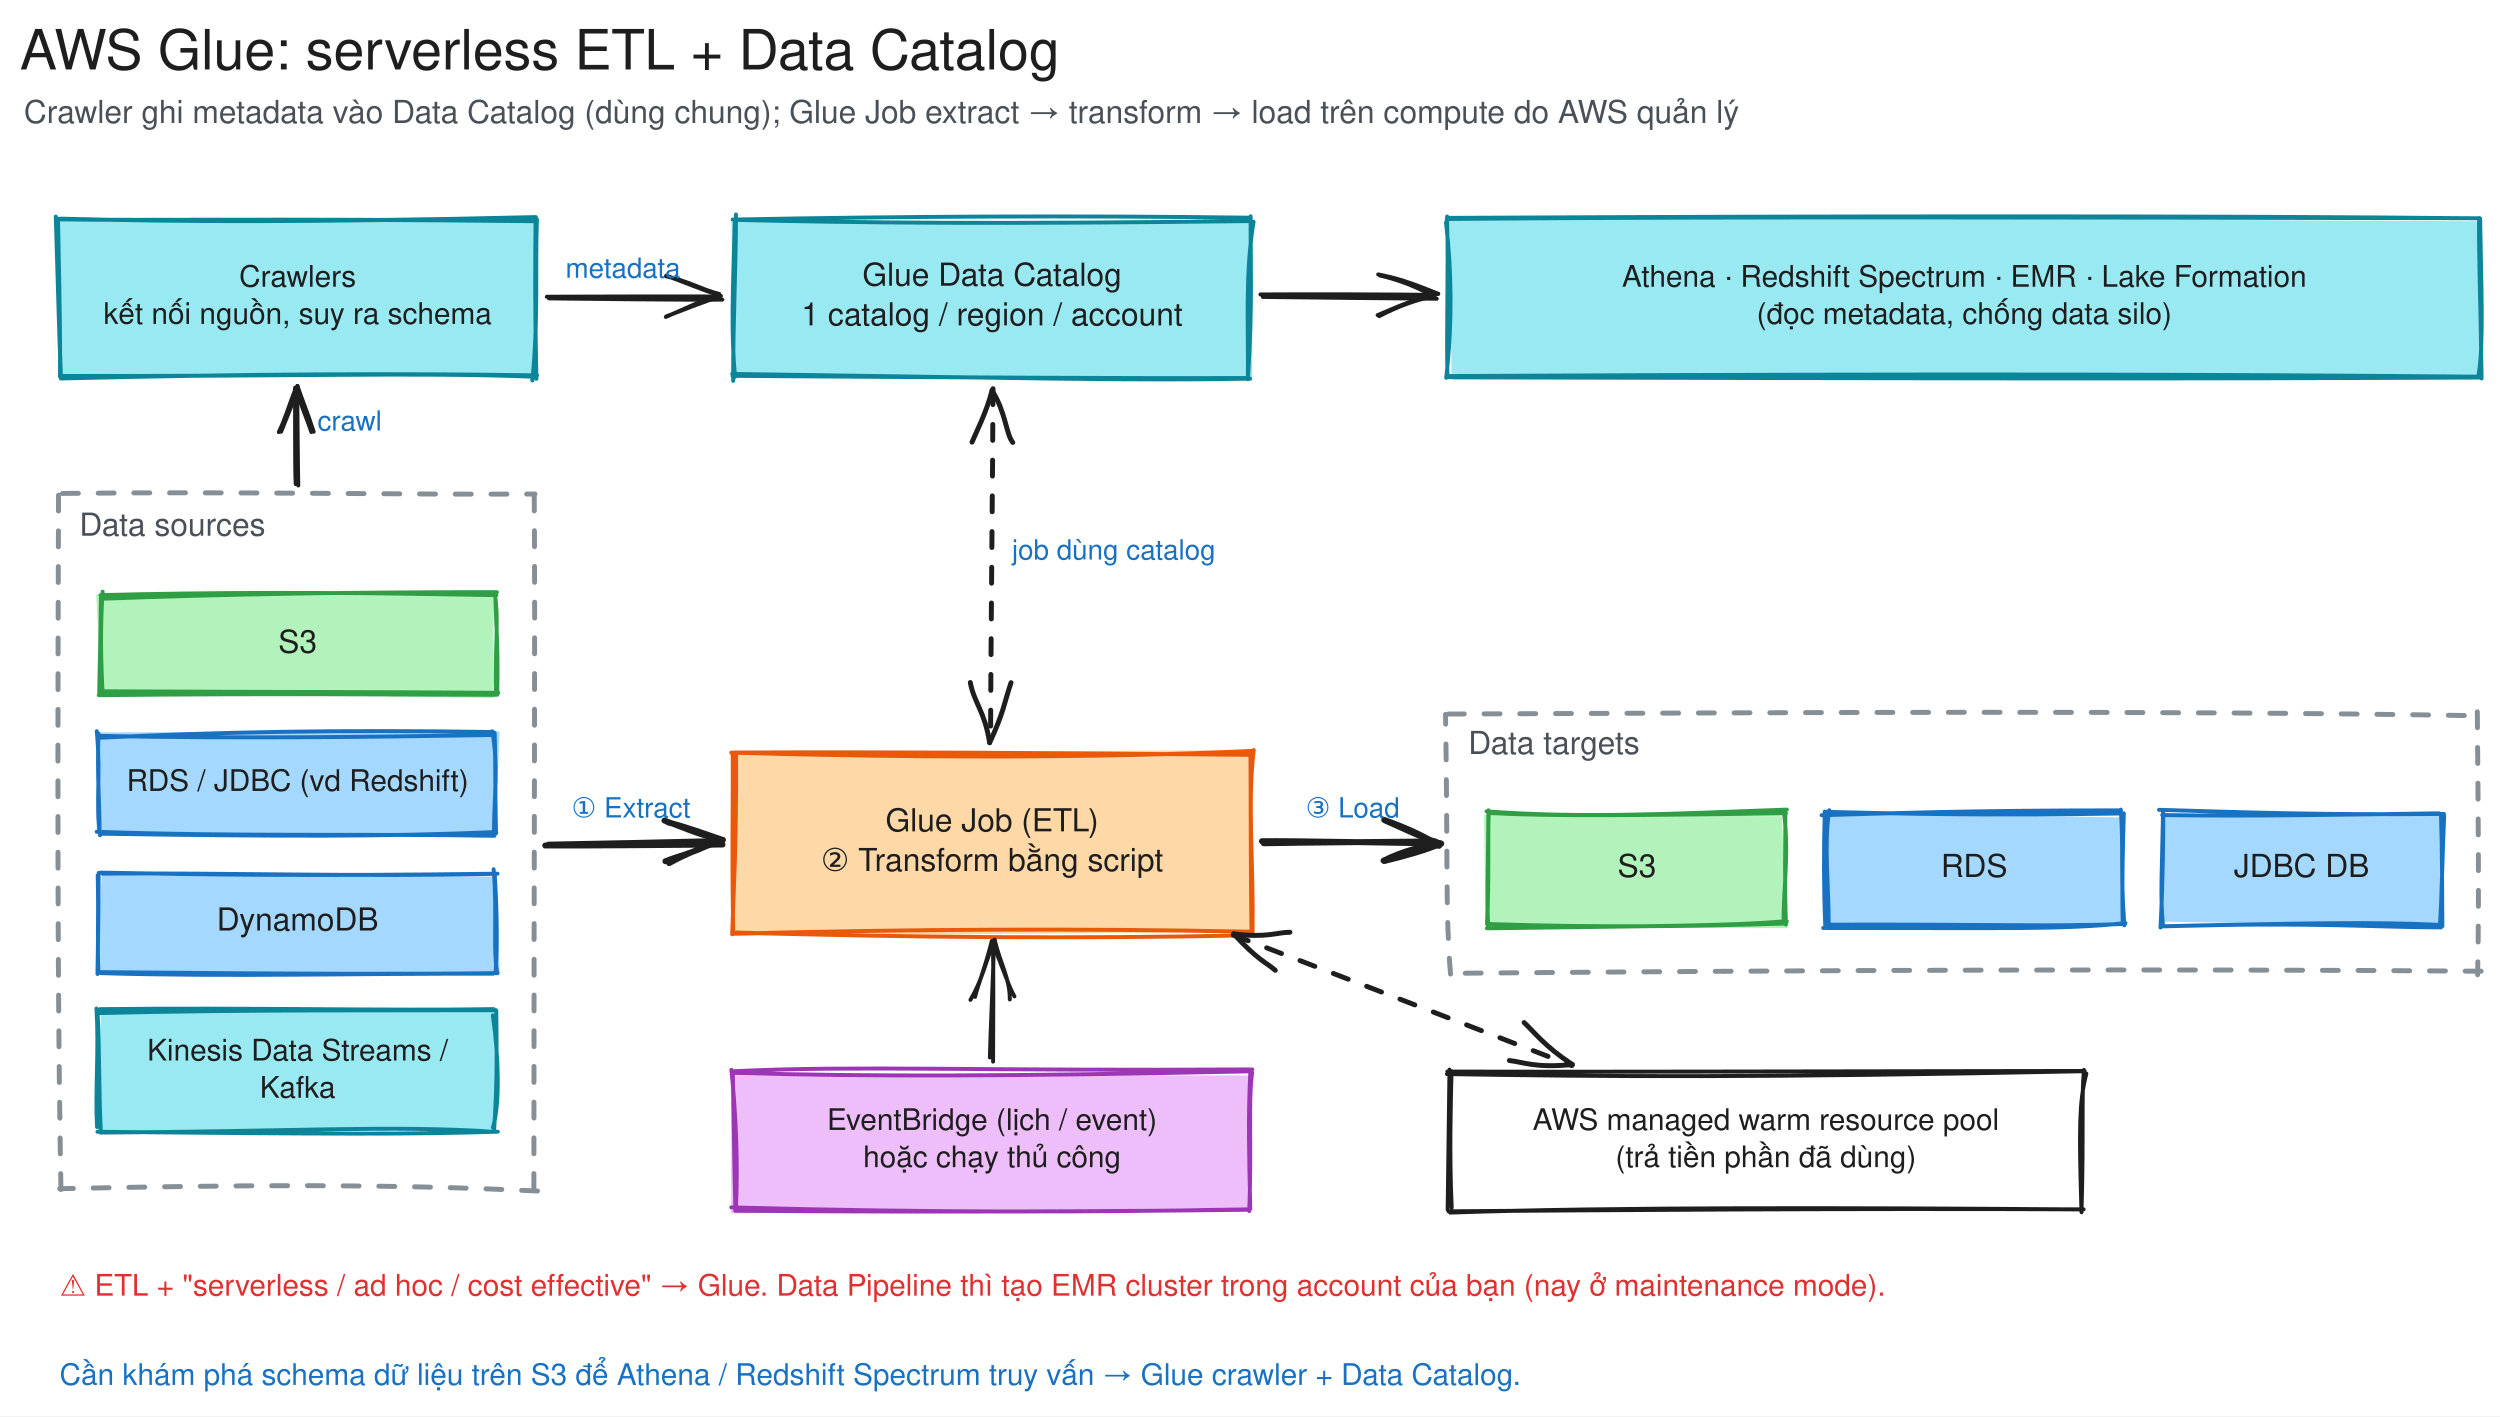
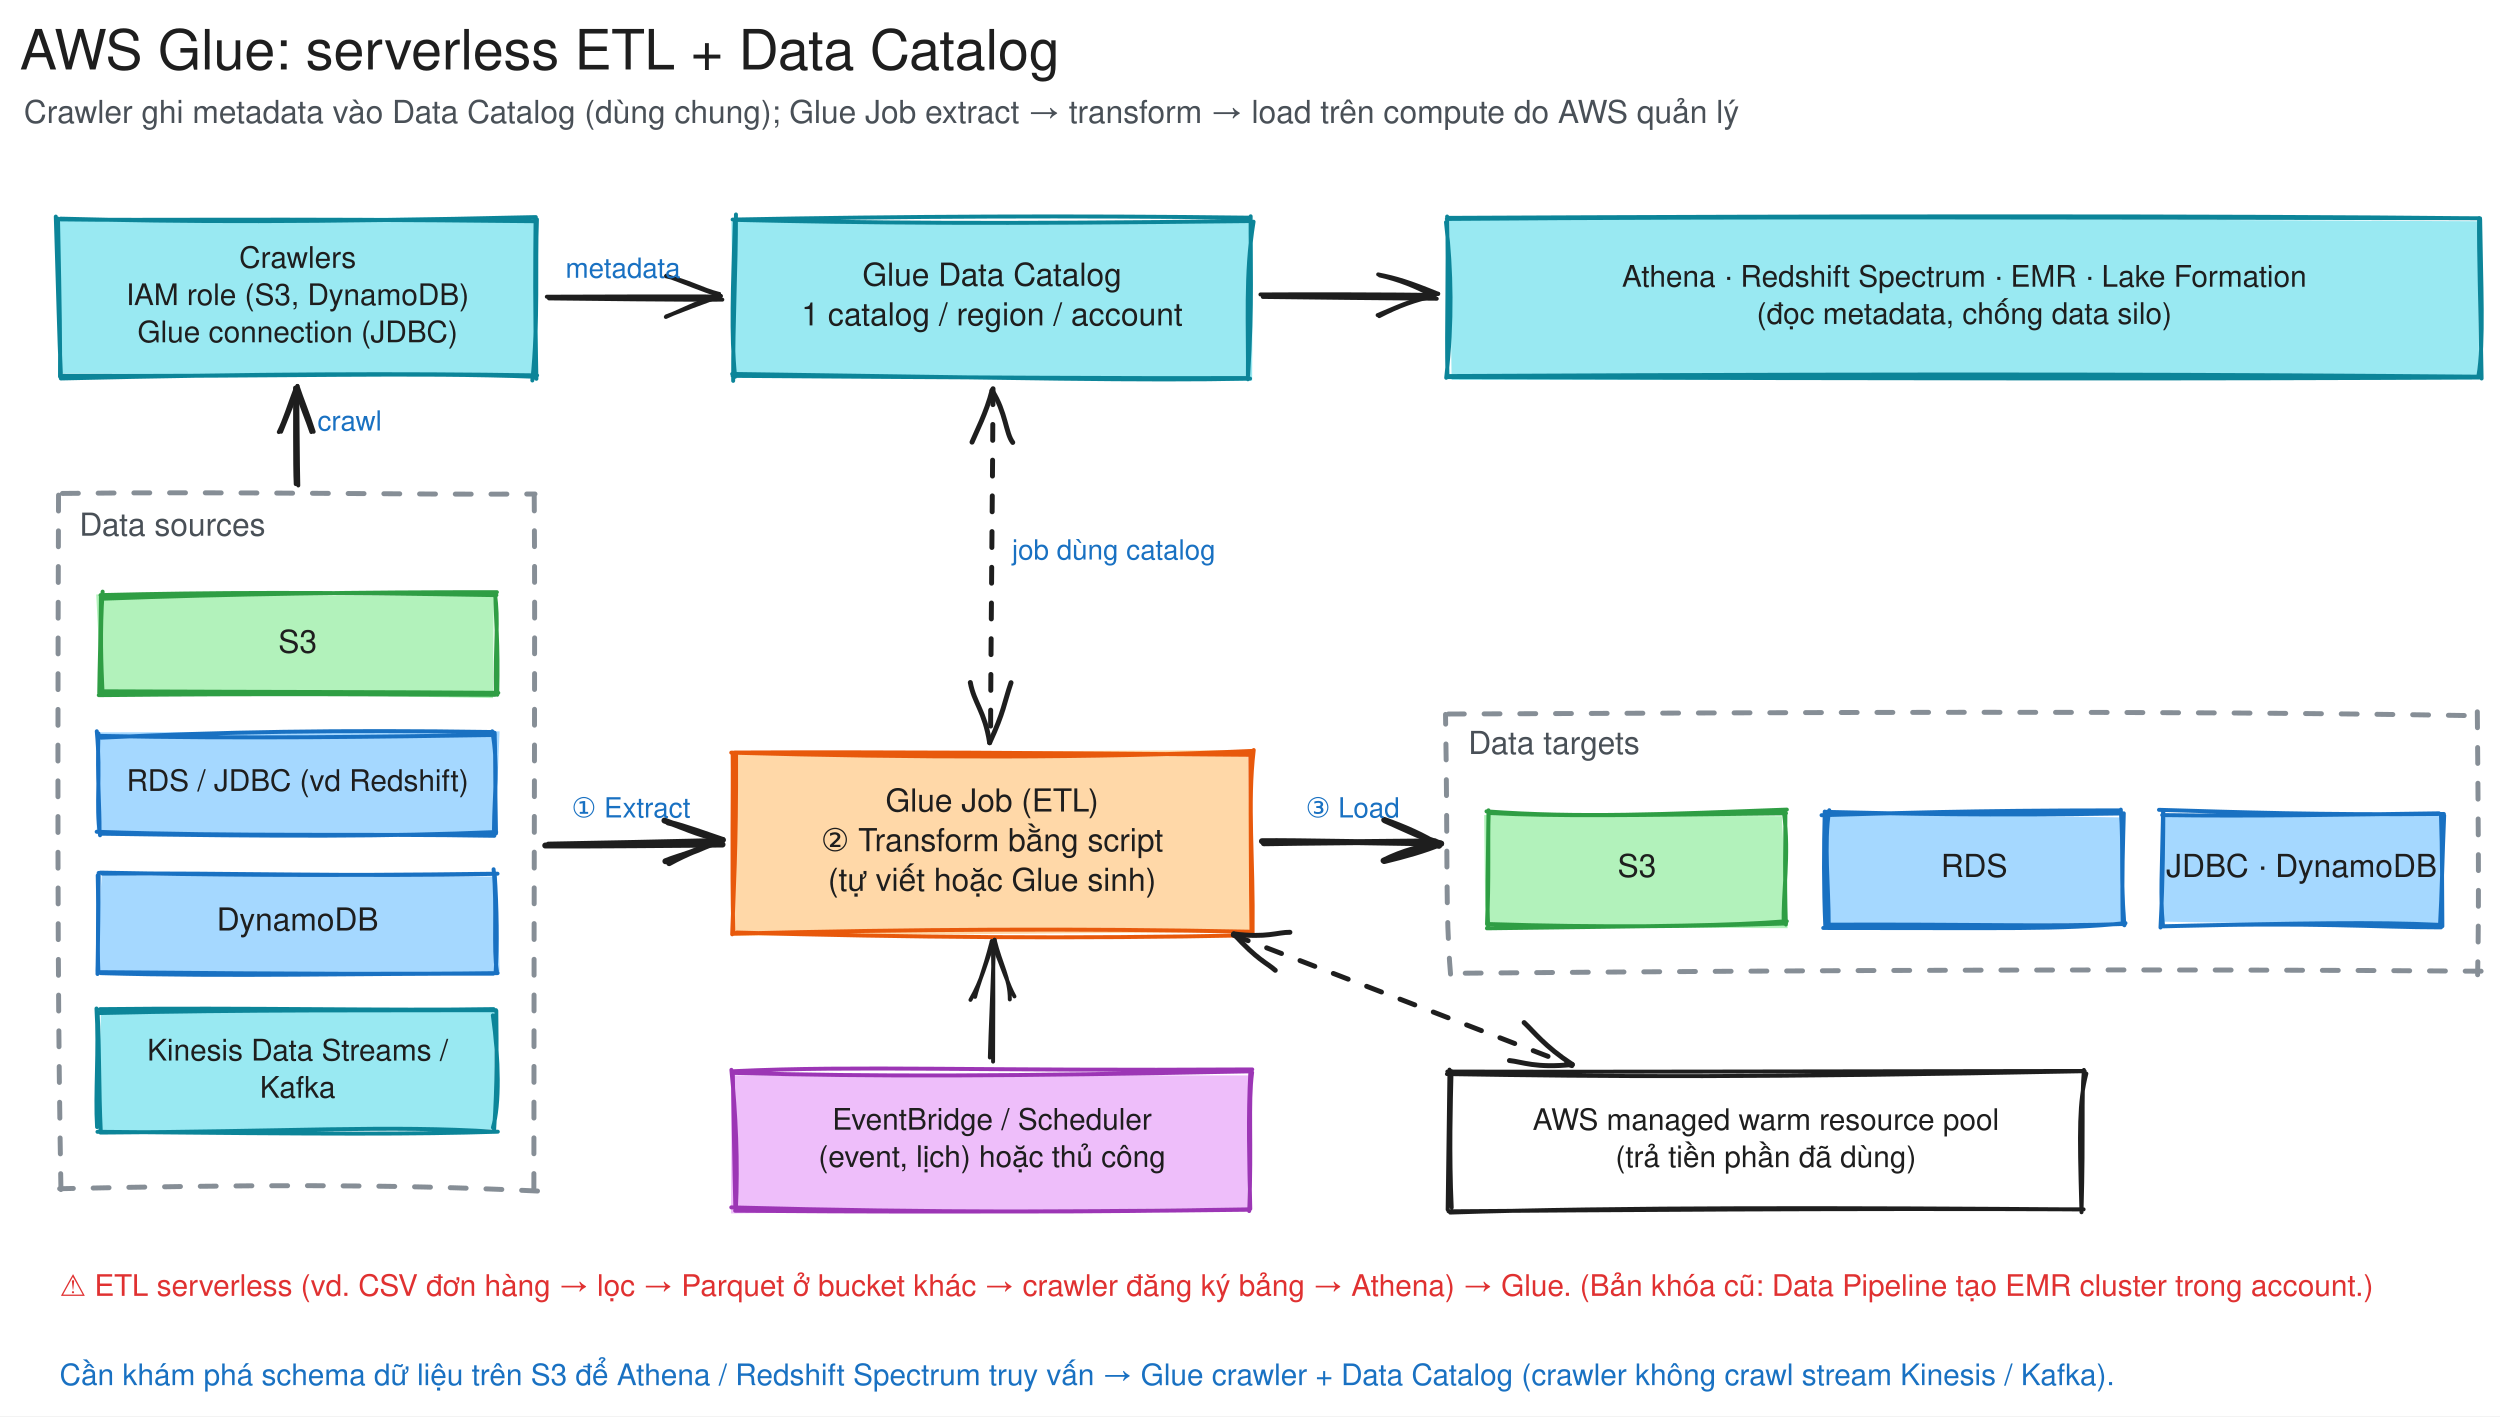
<svg xmlns="http://www.w3.org/2000/svg" version="1.1" viewBox="0 0 1260 713.75" width="1260" height="713.75">
  <defs>
    <style>
      @font-face {
        font-family: "Virgil";
        src: url("https://excalidraw.com/Virgil.woff2");
      }
      @font-face {
        font-family: "Cascadia";
        src: url("https://excalidraw.com/Cascadia.woff2");
      }
    </style>
  </defs>
  <rect x="0" y="0" width="1260" height="713.75" fill="#ffffff" />
  <g transform="translate(10 10) rotate(0 272.3 17.5)">
    <text x="0" y="25" font-family="Helvetica, Segoe UI Emoji" font-size="28px" fill="#1e1e1e" text-anchor="start" style="white-space: pre;" direction="ltr">AWS Glue: serverless ETL + Data Catalog</text>
  </g>
  <g transform="translate(12 48) rotate(0 450 10)">
    <text x="0" y="14" font-family="Helvetica, Segoe UI Emoji" font-size="16px" fill="#495057" text-anchor="start" style="white-space: pre;" direction="ltr">Crawler ghi metadata vào Data Catalog (dùng chung); Glue Job extract → transform → load trên compute do AWS quản lý</text>
  </g>
  <g stroke-linecap="round" transform="translate(30 250) rotate(0 120 175)">
    <path d="M1.47 -1.31 C88.15 -2.35, 175.85 -0.54, 239.62 -1.02 M239.25 -0.51 C239.79 75.35, 239.11 151.83, 239.07 351.09 M240.9 350.28 C165.57 346.61, 91.66 347.14, 0.06 349.11 M0.71 349.54 C-0.53 277.25, -1.24 201.99, -0.5 -0.72" stroke="#868e96" stroke-width="2.5" fill="none" stroke-dasharray="8 10" />
  </g>
  <g transform="translate(40 256) rotate(0 49.76 10)">
    <text x="0" y="14" font-family="Helvetica, Segoe UI Emoji" font-size="16px" fill="#495057" text-anchor="start" style="white-space: pre;" direction="ltr">Data sources</text>
  </g>
  <g stroke-linecap="round" transform="translate(730 360) rotate(0 260 65)">
    <path d="M-0.01 -0.13 C176.9 -0.83, 352.22 -2.05, 519.86 0.74 M518.57 -1.24 C518.94 46.1, 519.56 93.16, 518.72 131.27 M520.47 129.49 C359.43 128.27, 200.13 128.88, -0.59 130.56 M1.07 130.92 C-1.55 100.34, -0.25 71.02, -1.46 0.07" stroke="#868e96" stroke-width="2.5" fill="none" stroke-dasharray="8 10" />
  </g>
  <g transform="translate(740 366) rotate(0 49.76 10)">
    <text x="0" y="14" font-family="Helvetica, Segoe UI Emoji" font-size="16px" fill="#495057" text-anchor="start" style="white-space: pre;" direction="ltr">Data targets</text>
  </g>
  <g stroke-linecap="round" transform="translate(30 110) rotate(0 120 40)">
    <path d="M-0.03 0.23 L240.65 -0.53 L241.07 79.58 L0.51 78.26" stroke="none" stroke-width="0" fill="#99e9f2" />
    <path d="M-1.18 0.55 C49.63 1.29, 98.97 -0.03, 240.5 1.5 M0.52 0.2 C63.21 1.86, 124.43 2.12, 240.04 -0.59 M240.61 0.57 C239.69 23.82, 241.39 51.74, 238.3 81.76 M239.94 0.23 C239.74 22.08, 239.49 43.76, 240.34 80.92 M239.95 79.89 C177.78 77.48, 113.33 79.89, 1.12 79.41 M240.71 79.19 C170.26 78.14, 100.8 78.36, 0.66 80.75 M0.65 78.06 C-0.18 59.83, -0.64 38.99, -1.88 -0.84 M0.24 79.79 C0.39 63.77, 0.2 47.55, -0.77 0.2" stroke="#0c8599" stroke-width="2" fill="none" />
  </g>
-   <g transform="translate(49.125 131.25) rotate(0 100.875 18.75)">
-     <text x="100.875" y="13.25" font-family="Helvetica, Segoe UI Emoji" font-size="15px" fill="#1e1e1e" text-anchor="middle" style="white-space: pre;" direction="ltr">Crawlers</text>
-     <text x="100.875" y="32" font-family="Helvetica, Segoe UI Emoji" font-size="15px" fill="#1e1e1e" text-anchor="middle" style="white-space: pre;" direction="ltr">kết nối nguồn, suy ra schema</text>
+   <g transform="translate(49.12 121.88) rotate(0 100.88 28.12)">
+     <text x="100.88" y="13.12" font-family="Helvetica, Segoe UI Emoji" font-size="15px" fill="#1e1e1e" text-anchor="middle" style="white-space: pre;" direction="ltr">Crawlers</text>
+     <text x="100.88" y="31.88" font-family="Helvetica, Segoe UI Emoji" font-size="15px" fill="#1e1e1e" text-anchor="middle" style="white-space: pre;" direction="ltr">IAM role (S3, DynamoDB)</text>
+     <text x="100.88" y="50.62" font-family="Helvetica, Segoe UI Emoji" font-size="15px" fill="#1e1e1e" text-anchor="middle" style="white-space: pre;" direction="ltr">Glue connection (JDBC)</text>
  </g>
  <g stroke-linecap="round" transform="translate(370 110) rotate(0 130 40)">
    <path d="M-1.4 1.72 L261.42 1.7 L261.08 81.85 L-0.21 80.1" stroke="none" stroke-width="0" fill="#99e9f2" />
    <path d="M0.87 0.82 C65.9 2.35, 130.26 2.98, 259.76 1.42 M-0.76 0.67 C85.17 -1, 171.82 -1.39, 259.72 -0.29 M261.8 1.74 C257.48 28.09, 259.23 53.58, 258.94 81.16 M260.33 -0.99 C260.17 20.56, 261.29 42.94, 259.08 79.07 M260.04 80.82 C204.6 82, 146.24 80.51, -0.98 78.46 M259.42 80.55 C192.14 80.71, 125.39 80.31, -0.75 79.43 M-0.48 81.96 C-0.6 51.46, 0.97 25.12, 0.92 -1.91 M0.51 79.9 C-1.71 58.13, -0.6 35.6, 0.38 0.64" stroke="#0c8599" stroke-width="2" fill="none" />
  </g>
  <g transform="translate(394.08 130) rotate(0 105.92 20)">
    <text x="105.92" y="14" font-family="Helvetica, Segoe UI Emoji" font-size="16px" fill="#1e1e1e" text-anchor="middle" style="white-space: pre;" direction="ltr">Glue Data Catalog</text>
    <text x="105.92" y="34" font-family="Helvetica, Segoe UI Emoji" font-size="16px" fill="#1e1e1e" text-anchor="middle" style="white-space: pre;" direction="ltr">1 catalog / region / account</text>
  </g>
  <g stroke-linecap="round" transform="translate(730 110) rotate(0 260 40)">
    <path d="M0.44 -0.93 L518.94 1.51 L519.48 81.15 L1.62 81.52" stroke="none" stroke-width="0" fill="#99e9f2" />
    <path d="M-0.79 0.35 C151.38 -0.92, 304.43 -0.33, 519.4 -0.01 M0.14 -0.19 C193.03 -1.15, 385.78 -1.34, 519.96 0.04 M519.99 0.64 C520.41 31.97, 521.97 63.39, 519.13 79.41 M519.45 -0.13 C519.28 18.83, 520.1 39.37, 520.72 80.76 M519.66 79.85 C393.02 78.79, 267.77 78.18, 0.72 79.53 M519.88 80.25 C382.98 80.96, 245.11 80.9, -0.24 80.05 M-1.11 80.41 C2.05 52.64, 1.58 25.9, -1.22 1.99 M-0.49 80.04 C-1.06 53.99, 0.08 26.5, -0.65 -0.87" stroke="#0c8599" stroke-width="2" fill="none" />
  </g>
  <g transform="translate(800.7 131.25) rotate(0 189.3 18.75)">
    <text x="189.3" y="13.25" font-family="Helvetica, Segoe UI Emoji" font-size="15px" fill="#1e1e1e" text-anchor="middle" style="white-space: pre;" direction="ltr">Athena · Redshift Spectrum · EMR · Lake Formation</text>
    <text x="189.3" y="32" font-family="Helvetica, Segoe UI Emoji" font-size="15px" fill="#1e1e1e" text-anchor="middle" style="white-space: pre;" direction="ltr">(đọc metadata, chống data silo)</text>
  </g>
  <g stroke-linecap="round" transform="translate(50 300) rotate(0 100 25)">
    <path d="M-1.52 -0.38 L198.86 0.41 L198.48 51.85 L1.04 48.4" stroke="none" stroke-width="0" fill="#b2f2bb" />
    <path d="M1.36 1.76 C65.95 -0.66, 131.02 -1.58, 200.43 -1.55 M0.67 -0.06 C56.63 -1.42, 111.97 -1.66, 200.17 -0.04 M199.36 -0.87 C201.51 11.99, 199.46 25.7, 199.89 49.43 M199.66 -0.57 C199.72 12.02, 201.21 22.64, 200.6 50.17 M201.14 49.19 C144.54 48.71, 89.79 48.84, 1.57 48.41 M199.51 50.18 C144.7 50.08, 88.61 49.46, -0.22 50.36 M1.67 49.19 C1.03 34.24, 0.33 18.94, 1.73 -1.82 M0.02 49.28 C0.17 35.4, 0.74 20.84, 0.87 0.38" stroke="#2f9e44" stroke-width="2" fill="none" />
  </g>
  <g transform="translate(139.76 315) rotate(0 10.24 10)">
    <text x="10.24" y="14" font-family="Helvetica, Segoe UI Emoji" font-size="16px" fill="#1e1e1e" text-anchor="middle" style="white-space: pre;" direction="ltr">S3</text>
  </g>
  <g stroke-linecap="round" transform="translate(50 370) rotate(0 100 25)">
    <path d="M-0.84 -0.89 L201.79 -1.41 L199.71 50.32 L-1.25 49.97" stroke="none" stroke-width="0" fill="#a5d8ff" />
    <path d="M0.99 1.79 C60.71 -1.1, 120.14 -2.26, 198.5 -1.06 M-0.31 0.88 C71.79 2.4, 143.21 1.32, 199.39 0.43 M198.09 -1.43 C201.26 15.8, 199.12 29.69, 198.96 48.09 M199.3 -0.65 C199.77 10.45, 199.41 21.09, 199.98 50.04 M199.14 51.24 C134.59 50.1, 69.21 51.73, -1.28 49.21 M200.08 49.35 C145.55 51.67, 92.09 51.62, 0.48 50.18 M0.42 50.98 C-1.87 35.35, 0.91 21.25, -1.22 -1.45 M0.16 49.04 C0.28 36.51, -1.09 23.04, -0.39 -0.35" stroke="#1971c2" stroke-width="2" fill="none" />
  </g>
  <g transform="translate(60.675 385.625) rotate(0 89.325 9.375)">
    <text x="89.325" y="13" font-family="Helvetica, Segoe UI Emoji" font-size="15px" fill="#1e1e1e" text-anchor="middle" style="white-space: pre;" direction="ltr">RDS / JDBC (vd Redshift)</text>
  </g>
  <g stroke-linecap="round" transform="translate(50 440) rotate(0 100 25)">
    <path d="M1.29 1.03 L200.25 1.79 L201.82 50.1 L-1.82 49.66" stroke="none" stroke-width="0" fill="#a5d8ff" />
    <path d="M1.67 0.31 C65.11 -0.2, 129.72 1.96, 198.99 0.42 M0.6 -0.2 C52.58 0.81, 105.21 1.59, 200.75 0.34 M198.77 -1.89 C200.58 17.35, 198.52 38.71, 200.44 49.43 M199.28 -0.04 C200.51 18.05, 200.68 36.23, 199.78 50.47 M198.59 50.75 C131.98 50.51, 66.13 52.4, 0.75 50.46 M200.8 50.45 C154.11 51.04, 107.4 50.92, -0.24 49.96 M-0.43 49.54 C-1.02 36.16, -0.22 22.45, -0.75 1.2 M-0.86 50.9 C-0.51 33.07, -0.38 15, -0.27 -0.05" stroke="#1971c2" stroke-width="2" fill="none" />
  </g>
  <g transform="translate(110.88 455) rotate(0 39.12 10)">
    <text x="39.12" y="14" font-family="Helvetica, Segoe UI Emoji" font-size="16px" fill="#1e1e1e" text-anchor="middle" style="white-space: pre;" direction="ltr">DynamoDB</text>
  </g>
  <g stroke-linecap="round" transform="translate(50 510) rotate(0 100 30)">
    <path d="M0.92 -1.95 L199.22 -0.27 L199.42 59.1 L-0.68 60.49" stroke="none" stroke-width="0" fill="#99e9f2" />
    <path d="M0.45 -1.39 C73.31 -2.24, 147.94 -0.51, 198.77 -1.41 M-0.58 0.6 C72.87 -1.2, 145.41 -0.68, 199.99 -0.87 M198.4 1.75 C201.52 23.56, 201.84 47.18, 198.43 58.27 M200.13 -0.56 C200.3 18.29, 200.67 35.14, 199.03 59.45 M199.57 60.43 C146.64 56.98, 96.23 60.38, 0.64 60.82 M200.9 60.37 C158.47 61.73, 117.73 61.58, -0.88 60.43 M-1.08 58.04 C-2.14 41.24, -0.05 18.85, -1.37 -1.71 M0.79 60.33 C-0.23 38.59, 0.16 18.57, -0.81 0.18" stroke="#0c8599" stroke-width="2" fill="none" />
  </g>
  <g transform="translate(66.75 521.25) rotate(0 83.25 18.75)">
    <text x="83.25" y="13.25" font-family="Helvetica, Segoe UI Emoji" font-size="15px" fill="#1e1e1e" text-anchor="middle" style="white-space: pre;" direction="ltr">Kinesis Data Streams /</text>
    <text x="83.25" y="32" font-family="Helvetica, Segoe UI Emoji" font-size="15px" fill="#1e1e1e" text-anchor="middle" style="white-space: pre;" direction="ltr">Kafka</text>
  </g>
  <g stroke-linecap="round" transform="translate(370 380) rotate(0 130 45)">
    <path d="M0.22 -0.55 L258.9 -2 L260.61 89.67 L-0.9 91.76" stroke="none" stroke-width="0" fill="#ffd8a8" />
    <path d="M-1.45 -0.67 C89.54 1.96, 181.1 2.19, 261.36 -1.55 M0.23 -0.72 C76.96 -1.08, 153.53 -0.55, 260.36 0.43 M261.88 -1.98 C258.63 25.6, 261.78 51.76, 261.31 90.08 M260.16 -0.26 C260.44 30.12, 260.33 62.95, 260.76 90.86 M259.42 91.41 C172.73 93.21, 86.3 92.48, 1.35 89.99 M260.3 89.59 C174.27 87.82, 87.81 88.32, -0.64 90.58 M-0.98 90.9 C-0.33 69.31, 1.19 48.45, 0.97 -0.03 M-0.43 89.45 C-1.26 54.36, -0.49 18.75, -0.74 -0.43" stroke="#e8590c" stroke-width="2" fill="none" />
  </g>
-   <g transform="translate(406 405) rotate(0 94 20)">
-     <text x="94" y="14" font-family="Helvetica, Segoe UI Emoji" font-size="16px" fill="#1e1e1e" text-anchor="middle" style="white-space: pre;" direction="ltr">Glue Job (ETL)</text>
-     <text x="94" y="34" font-family="Helvetica, Segoe UI Emoji" font-size="16px" fill="#1e1e1e" text-anchor="middle" style="white-space: pre;" direction="ltr">② Transform bằng script</text>
+   <g transform="translate(406.0 395.0) rotate(0 94.0 30.0)">
+     <text x="94.0" y="14.0" font-family="Helvetica, Segoe UI Emoji" font-size="16px" fill="#1e1e1e" text-anchor="middle" style="white-space: pre;" direction="ltr">Glue Job (ETL)</text>
+     <text x="94.0" y="34.0" font-family="Helvetica, Segoe UI Emoji" font-size="16px" fill="#1e1e1e" text-anchor="middle" style="white-space: pre;" direction="ltr">② Transform bằng script</text>
+     <text x="94.0" y="54.0" font-family="Helvetica, Segoe UI Emoji" font-size="16px" fill="#1e1e1e" text-anchor="middle" style="white-space: pre;" direction="ltr">(tự viết hoặc Glue sinh)</text>
  </g>
  <g stroke-linecap="round" transform="translate(750 410) rotate(0 75 28)">
    <path d="M-1.99 0.79 L148.06 1.36 L150.95 57.8 L-1.38 57.2" stroke="none" stroke-width="0" fill="#b2f2bb" />
    <path d="M-0.8 -1.07 C45.62 2.34, 88.49 0.39, 150.57 -1.96 M1 -0.21 C34.75 1.48, 70.46 0.89, 150.14 -0.09 M149.16 -0.12 C151.91 21.03, 148.45 40.75, 149.02 55.52 M149.83 0.92 C149.86 16.12, 149.35 31.24, 150.08 55.96 M150.55 54.29 C120.36 56.69, 90.88 56.63, -0.59 57.87 M150.17 55.45 C103.44 56.88, 56.81 57.6, -0.19 55.7 M0.07 57.77 C-0.68 42.38, -0.08 28.72, 0.2 -1.6 M-0.54 55.68 C0.57 34.93, -0.21 11.98, 0.28 0.66" stroke="#2f9e44" stroke-width="2" fill="none" />
  </g>
  <g transform="translate(814.76 428) rotate(0 10.24 10)">
    <text x="10.24" y="14" font-family="Helvetica, Segoe UI Emoji" font-size="16px" fill="#1e1e1e" text-anchor="middle" style="white-space: pre;" direction="ltr">S3</text>
  </g>
  <g stroke-linecap="round" transform="translate(920 410) rotate(0 75 28)">
    <path d="M0.61 -0.38 L148.59 1.97 L151.55 54.98 L1.8 56.41" stroke="none" stroke-width="0" fill="#a5d8ff" />
    <path d="M-1.94 0.87 C33.63 -0.14, 70.5 -1.55, 148.29 -1.58 M-0.25 -0.83 C41.02 0.15, 81.6 1.12, 149.17 -0.01 M148.88 -1.95 C150.31 17.26, 148.7 33.71, 150.69 56.34 M150.39 -0.08 C150.06 15.04, 149.35 30.1, 149.86 55.83 M151.24 55.23 C119.5 58.66, 89.11 57.65, -1.09 57.7 M150.99 55.67 C112.72 57.11, 75.32 55.73, 0.78 56.03 M1.66 56.23 C1.73 37.2, -0.85 14.69, 1.95 -1.65 M-0.05 56.98 C-0.91 36.77, -0.83 17.54, -0.33 -0.97" stroke="#1971c2" stroke-width="2" fill="none" />
  </g>
  <g transform="translate(979.64 428) rotate(0 15.36 10)">
    <text x="15.36" y="14" font-family="Helvetica, Segoe UI Emoji" font-size="16px" fill="#1e1e1e" text-anchor="middle" style="white-space: pre;" direction="ltr">RDS</text>
  </g>
  <g stroke-linecap="round" transform="translate(1090 410) rotate(0 70 28)">
    <path d="M-0.06 1.49 L140.02 0.98 L141.65 57.07 L-0.33 54.5" stroke="none" stroke-width="0" fill="#a5d8ff" />
    <path d="M-1.87 -1.85 C38.22 -0.66, 78.76 0.82, 141.71 0.23 M-0.24 0.8 C45.33 1.46, 90.54 0.61, 139.25 -0.09 M141.86 0.96 C141 19.95, 140.66 41.92, 139.78 56.08 M140.24 0.56 C140.92 18.53, 140.78 38.31, 140.95 56.81 M140.27 57.4 C107.68 57.41, 76.58 54.56, -0.56 56.91 M139.22 56.12 C106.45 54.57, 71.15 55.29, 0.65 56.83 M-1.11 57.47 C0.22 32.63, 0.26 9.47, 0.32 -0.92 M0.09 55.85 C-1.29 41.84, -0.37 29.14, 0.18 -0.53" stroke="#1971c2" stroke-width="2" fill="none" />
  </g>
-   <g transform="translate(1127.04 428) rotate(0 32.96 10)">
-     <text x="32.96" y="14" font-family="Helvetica, Segoe UI Emoji" font-size="16px" fill="#1e1e1e" text-anchor="middle" style="white-space: pre;" direction="ltr">JDBC DB</text>
+   <g transform="translate(1127.04 428.0) rotate(0 32.96 10.0)">
+     <text x="32.96" y="14.0" font-family="Helvetica, Segoe UI Emoji" font-size="16px" fill="#1e1e1e" text-anchor="middle" style="white-space: pre;" direction="ltr">JDBC · DynamoDB</text>
  </g>
  <g stroke-linecap="round" transform="translate(370 540) rotate(0 130 35)">
    <path d="M-1.38 1.96 L260.36 1.99 L258.62 68.6 L-1.56 71.57" stroke="none" stroke-width="0" fill="#eebefa" />
    <path d="M-0.16 -0.11 C61.61 -3.07, 123.35 -0.14, 261.13 -1.01 M0.49 0.75 C70.01 2.7, 138.98 2.45, 260.3 -0.05 M261.07 0.51 C259.01 16.38, 260.98 35.74, 259.58 70.38 M260.2 -0.33 C258.94 23.28, 259.62 44.71, 260.13 69.28 M258.55 69.5 C180.98 70.9, 102.71 71.34, -1.44 68.52 M259.24 69.71 C156.95 71, 53.56 70.71, 0.52 70.2 M0.85 70.16 C2.07 45.87, 0.82 20.81, -1.38 -0.8 M0.62 69.28 C0.07 47.93, -0.2 24.17, -0.67 0.07" stroke="#9c36b5" stroke-width="2" fill="none" />
  </g>
  <g transform="translate(409.25 556.25) rotate(0 90.75 18.75)">
-     <text x="90.75" y="13.25" font-family="Helvetica, Segoe UI Emoji" font-size="15px" fill="#1e1e1e" text-anchor="middle" style="white-space: pre;" direction="ltr">EventBridge (lịch / event)</text>
-     <text x="90.75" y="32" font-family="Helvetica, Segoe UI Emoji" font-size="15px" fill="#1e1e1e" text-anchor="middle" style="white-space: pre;" direction="ltr">hoặc chạy thủ công</text>
+     <text x="90.75" y="13.12" font-family="Helvetica, Segoe UI Emoji" font-size="15px" fill="#1e1e1e" text-anchor="middle" style="white-space: pre;" direction="ltr">EventBridge / Scheduler</text>
+     <text x="90.75" y="31.88" font-family="Helvetica, Segoe UI Emoji" font-size="15px" fill="#1e1e1e" text-anchor="middle" style="white-space: pre;" direction="ltr">(event, lịch) hoặc thủ công</text>
  </g>
  <g stroke-linecap="round" transform="translate(730 540) rotate(0 160 35)">
    <path d="M-0.02 -0.77 L318.14 -0.15 L318.7 71.42 L-0.06 69.04" stroke="none" stroke-width="0" fill="#ffffff" />
    <path d="M-0.75 1.33 C79.39 2.65, 155.86 3.25, 320.67 -0.12 M-0.54 0.07 C80.05 0.33, 160.22 -0.07, 319.48 -0.24 M321.53 1.1 C317.81 15.61, 317.87 28.78, 319 68.5 M320.29 -0.76 C319 14, 320.27 27.81, 319.08 70.98 M318.87 69.56 C203.11 68.7, 85.09 68.28, 0.87 71.14 M320.14 69.52 C197.1 68.95, 72.98 69.96, 0.05 70.5 M1.66 68.64 C0.39 41.36, 1.22 15.35, 1.57 -0.15 M-0.38 69.64 C-0.07 49.04, 0.13 28.33, 0.54 -0.91" stroke="#1e1e1e" stroke-width="2" fill="none" />
  </g>
  <g transform="translate(768.725 556.25) rotate(0 121.275 18.75)">
    <text x="121.275" y="13.25" font-family="Helvetica, Segoe UI Emoji" font-size="15px" fill="#1e1e1e" text-anchor="middle" style="white-space: pre;" direction="ltr">AWS managed warm resource pool</text>
    <text x="121.275" y="32" font-family="Helvetica, Segoe UI Emoji" font-size="15px" fill="#1e1e1e" text-anchor="middle" style="white-space: pre;" direction="ltr">(trả tiền phần đã dùng)</text>
  </g>
  <g stroke-linecap="round">
    <g transform="translate(150 244) rotate(0 0 -24)">
      <path d="M0.33 0.68 C0.11 -7.3, -0.09 -39.07, -0.21 -47 M-0.95 -0.01 C-1.44 -8.39, -1.2 -40.48, -1.26 -48.6" stroke="#1e1e1e" stroke-width="2" fill="none" />
    </g>
    <g transform="translate(150 244) rotate(0 0 -24)">
      <path d="M8.09 -26.39 C5.23 -35.49, 2.16 -42.67, -0.09 -49.5 M6.93 -26.24 C4.92 -32.39, 1.8 -39.39, -0.95 -48.35" stroke="#1e1e1e" stroke-width="2" fill="none" />
    </g>
    <g transform="translate(150 244) rotate(0 0 -24)">
      <path d="M-8.33 -26.39 C-4.75 -35.54, -1.39 -42.72, -0.09 -49.5 M-9.49 -26.23 C-6.4 -32.41, -4.42 -39.42, -0.95 -48.35" stroke="#1e1e1e" stroke-width="2" fill="none" />
    </g>
  </g>
  <g stroke-linecap="round">
    <g transform="translate(276 150) rotate(0 44 0)">
      <path d="M0.69 0.39 C15.25 0.57, 73.61 1.24, 88.05 1.02 M-0.4 -0.45 C13.94 -0.58, 72.69 -0.63, 87.13 -0.57" stroke="#1e1e1e" stroke-width="2" fill="none" />
    </g>
    <g transform="translate(276 150) rotate(0 44 0)">
      <path d="M59.58 9.75 C70.73 4.75, 77.61 1.74, 86.42 -1.86 M59.8 9.45 C68.71 5.96, 77.08 2.8, 87.22 -0.88" stroke="#1e1e1e" stroke-width="2" fill="none" />
    </g>
    <g transform="translate(276 150) rotate(0 44 0)">
      <path d="M59.61 -10.78 C70.74 -8.41, 77.61 -4.08, 86.42 -1.86 M59.82 -11.07 C68.68 -7.84, 77.05 -4.28, 87.22 -0.88" stroke="#1e1e1e" stroke-width="2" fill="none" />
    </g>
  </g>
  <g stroke-linecap="round">
    <g transform="translate(636 150) rotate(0 44 0)">
      <path d="M0.47 -0.35 C15.22 -0.18, 73.61 0.51, 88.12 0.56 M-0.74 -1.59 C13.9 -1.72, 72.69 -1.74, 87.24 -1.27" stroke="#1e1e1e" stroke-width="2" fill="none" />
    </g>
    <g transform="translate(636 150) rotate(0 44 0)">
      <path d="M58.32 8.82 C67.47 5.09, 74.03 1.53, 88.85 -1.92 M59.12 9.35 C68.53 4.44, 77.91 0.97, 86.53 -0.61" stroke="#1e1e1e" stroke-width="2" fill="none" />
    </g>
    <g transform="translate(636 150) rotate(0 44 0)">
      <path d="M58.59 -11.7 C67.58 -9.93, 74.07 -8, 88.85 -1.92 M59.39 -11.17 C68.54 -9.11, 77.84 -5.61, 86.53 -0.61" stroke="#1e1e1e" stroke-width="2" fill="none" />
    </g>
  </g>
  <g stroke-linecap="round">
    <g transform="translate(500 196) rotate(0 0 89)">
      <path d="M0.48 -0.07 C0.44 29.47, -0.81 147.58, -0.73 177.43" stroke="#1e1e1e" stroke-width="2.5" fill="none" stroke-dasharray="8 10" />
    </g>
    <g transform="translate(500 196) rotate(0 0 89)">
      <path d="M10.42 26.99 C6.9 22.46, 7.01 11.88, -0.01 0.83" stroke="#1e1e1e" stroke-width="2.5" fill="none" />
    </g>
    <g transform="translate(500 196) rotate(0 0 89)">
      <path d="M-10.1 26.84 C-8.23 22.27, -2.74 11.73, -0.01 0.83" stroke="#1e1e1e" stroke-width="2.5" fill="none" />
    </g>
    <g transform="translate(500 196) rotate(0 0 89)">
      <path d="M-10.96 147.99 C-9.09 158.21, -3.68 162.47, -1.22 178.33" stroke="#1e1e1e" stroke-width="2.5" fill="none" />
    </g>
    <g transform="translate(500 196) rotate(0 0 89)">
      <path d="M9.56 148.08 C6.05 158.36, 6.07 162.6, -1.22 178.33" stroke="#1e1e1e" stroke-width="2.5" fill="none" />
    </g>
  </g>
  <g stroke-linecap="round">
    <g transform="translate(276 425) rotate(0 44 0)">
      <path d="M-1.2 1.14 C13.4 1.28, 73.4 0.76, 88.15 0.65 M0.38 0.7 C14.78 0.5, 72.38 -0.75, 87.28 -1.14" stroke="#1e1e1e" stroke-width="3" fill="none" />
    </g>
    <g transform="translate(276 425) rotate(0 44 0)">
      <path d="M61.25 10.03 C70.11 5.09, 79.49 1.63, 88.26 -1.68 M59.36 9.07 C66.73 6.03, 75.64 4.53, 86.41 -2.07" stroke="#1e1e1e" stroke-width="3" fill="none" />
    </g>
    <g transform="translate(276 425) rotate(0 44 0)">
      <path d="M60.77 -10.48 C69.77 -8.31, 79.31 -4.67, 88.26 -1.68 M58.88 -11.44 C66.52 -8.74, 75.56 -4.49, 86.41 -2.07" stroke="#1e1e1e" stroke-width="3" fill="none" />
    </g>
  </g>
  <g stroke-linecap="round">
    <g transform="translate(636 425) rotate(0 44 0)">
      <path d="M0.96 0.01 C15.33 -0.3, 72.97 -0.78, 87.3 -0.93 M0.01 -1.03 C14.66 -1.3, 74.77 -0.04, 89.64 0.12" stroke="#1e1e1e" stroke-width="3" fill="none" />
    </g>
    <g transform="translate(636 425) rotate(0 44 0)">
      <path d="M61.31 8.76 C70.8 4.05, 81.99 0.76, 89.28 1.18 M61.61 8.98 C72.25 6.38, 81.77 3.74, 90.33 0.19" stroke="#1e1e1e" stroke-width="3" fill="none" />
    </g>
    <g transform="translate(636 425) rotate(0 44 0)">
      <path d="M61.64 -11.76 C71.16 -8.41, 82.22 -3.63, 89.28 1.18 M61.94 -11.54 C72.48 -6.88, 81.88 -2.26, 90.33 0.19" stroke="#1e1e1e" stroke-width="3" fill="none" />
    </g>
  </g>
  <g stroke-linecap="round">
    <g transform="translate(500 534) rotate(0 0 -29)">
      <path d="M-1.11 -1.03 C-0.96 -10.49, 0.79 -47.68, 0.9 -57.21 M0.51 1.05 C0.58 -8.71, 0.76 -49.24, 0.43 -58.92" stroke="#1e1e1e" stroke-width="2" fill="none" />
    </g>
    <g transform="translate(500 534) rotate(0 0 -29)">
      <path d="M8.94 -30.28 C9.02 -40.77, 4.26 -48.05, 1.27 -60.35 M11.28 -31.81 C7.97 -37.78, 6.29 -44.1, -0.14 -59.64" stroke="#1e1e1e" stroke-width="2" fill="none" />
    </g>
    <g transform="translate(500 534) rotate(0 0 -29)">
      <path d="M-10.89 -30.06 C-4.88 -40.43, -3.7 -47.78, 1.27 -60.35 M-8.56 -31.58 C-7.21 -37.47, -4.24 -43.85, -0.14 -59.64" stroke="#1e1e1e" stroke-width="2" fill="none" />
    </g>
  </g>
  <g stroke-linecap="round">
    <g transform="translate(622.6001 472.1539) rotate(0 85.39993 32.84613)">
      <path d="M-1.01 -0.89 C27.44 9.89, 141.16 53.9, 169.63 64.92" stroke="#1e1e1e" stroke-width="2.5" fill="none" stroke-dasharray="8 10" />
    </g>
    <g transform="translate(622.6001 472.1539) rotate(0 85.39993 32.84613)">
      <path d="M27.51 -2.28 C21.43 -2.37, 15.7 0.68, -0.81 -1.47" stroke="#1e1e1e" stroke-width="2.5" fill="none" />
    </g>
    <g transform="translate(622.6001 472.1539) rotate(0 85.39993 32.84613)">
      <path d="M20.13 16.87 C15.55 12.84, 11.37 11.88, -0.81 -1.47" stroke="#1e1e1e" stroke-width="2.5" fill="none" />
    </g>
    <g transform="translate(622.6001 472.1539) rotate(0 85.39993 32.84613)">
      <path d="M138.16 62.36 C144.62 63.02, 151.44 66.31, 169.83 64.34" stroke="#1e1e1e" stroke-width="2.5" fill="none" />
    </g>
    <g transform="translate(622.6001 472.1539) rotate(0 85.39993 32.84613)">
      <path d="M145.56 43.23 C150.52 47.82, 155.79 55.12, 169.83 64.34" stroke="#1e1e1e" stroke-width="2.5" fill="none" />
    </g>
  </g>
  <g transform="translate(160 205) rotate(0 19.18 8.75)">
    <text x="0" y="12" font-family="Helvetica, Segoe UI Emoji" font-size="14px" fill="#1971c2" text-anchor="start" style="white-space: pre;" direction="ltr">crawl</text>
  </g>
  <g transform="translate(285 128) rotate(0 31.92 8.75)">
    <text x="0" y="12" font-family="Helvetica, Segoe UI Emoji" font-size="14px" fill="#1971c2" text-anchor="start" style="white-space: pre;" direction="ltr">metadata</text>
  </g>
  <g transform="translate(288 400) rotate(0 33.18 8.75)">
    <text x="0" y="12" font-family="Helvetica, Segoe UI Emoji" font-size="14px" fill="#1971c2" text-anchor="start" style="white-space: pre;" direction="ltr">① Extract</text>
  </g>
  <g transform="translate(658 400) rotate(0 22.05 8.75)">
    <text x="0" y="12" font-family="Helvetica, Segoe UI Emoji" font-size="14px" fill="#1971c2" text-anchor="start" style="white-space: pre;" direction="ltr">③ Load</text>
  </g>
  <g transform="translate(510 270) rotate(0 54.25 8.75)">
    <text x="0" y="12" font-family="Helvetica, Segoe UI Emoji" font-size="14px" fill="#1971c2" text-anchor="start" style="white-space: pre;" direction="ltr">job dùng catalog</text>
  </g>
-   <g transform="translate(30 640) rotate(0 485.1 9.375)">
-     <text x="0" y="13" font-family="Helvetica, Segoe UI Emoji" font-size="15px" fill="#e03131" text-anchor="start" style="white-space: pre;" direction="ltr">⚠ ETL + "serverless / ad hoc / cost effective" → Glue. Data Pipeline thì tạo EMR cluster trong account của bạn (nay ở maintenance mode).</text>
-   </g>
-   <g transform="translate(30 685) rotate(0 384.825 9.375)">
-     <text x="0" y="13" font-family="Helvetica, Segoe UI Emoji" font-size="15px" fill="#1971c2" text-anchor="start" style="white-space: pre;" direction="ltr">Cần khám phá schema dữ liệu trên S3 để Athena / Redshift Spectrum truy vấn → Glue crawler + Data Catalog.</text>
+   <g transform="translate(30.0 640.0) rotate(0 588.54 9.38)">
+     <text x="0" y="13.12" font-family="Helvetica, Segoe UI Emoji" font-size="15px" fill="#e03131" text-anchor="start" style="white-space: pre;" direction="ltr">⚠ ETL serverless (vd. CSV đơn hàng → lọc → Parquet ở bucket khác → crawler đăng ký bảng → Athena) → Glue. (Bản khóa cũ: Data Pipeline tạo EMR cluster trong account.)</text>
+   </g>
+   <g transform="translate(30.0 685.0) rotate(0 549.75 9.38)">
+     <text x="0" y="13.12" font-family="Helvetica, Segoe UI Emoji" font-size="15px" fill="#1971c2" text-anchor="start" style="white-space: pre;" direction="ltr">Cần khám phá schema dữ liệu trên S3 để Athena / Redshift Spectrum truy vấn → Glue crawler + Data Catalog (crawler không crawl stream Kinesis / Kafka).</text>
  </g>
</svg>
